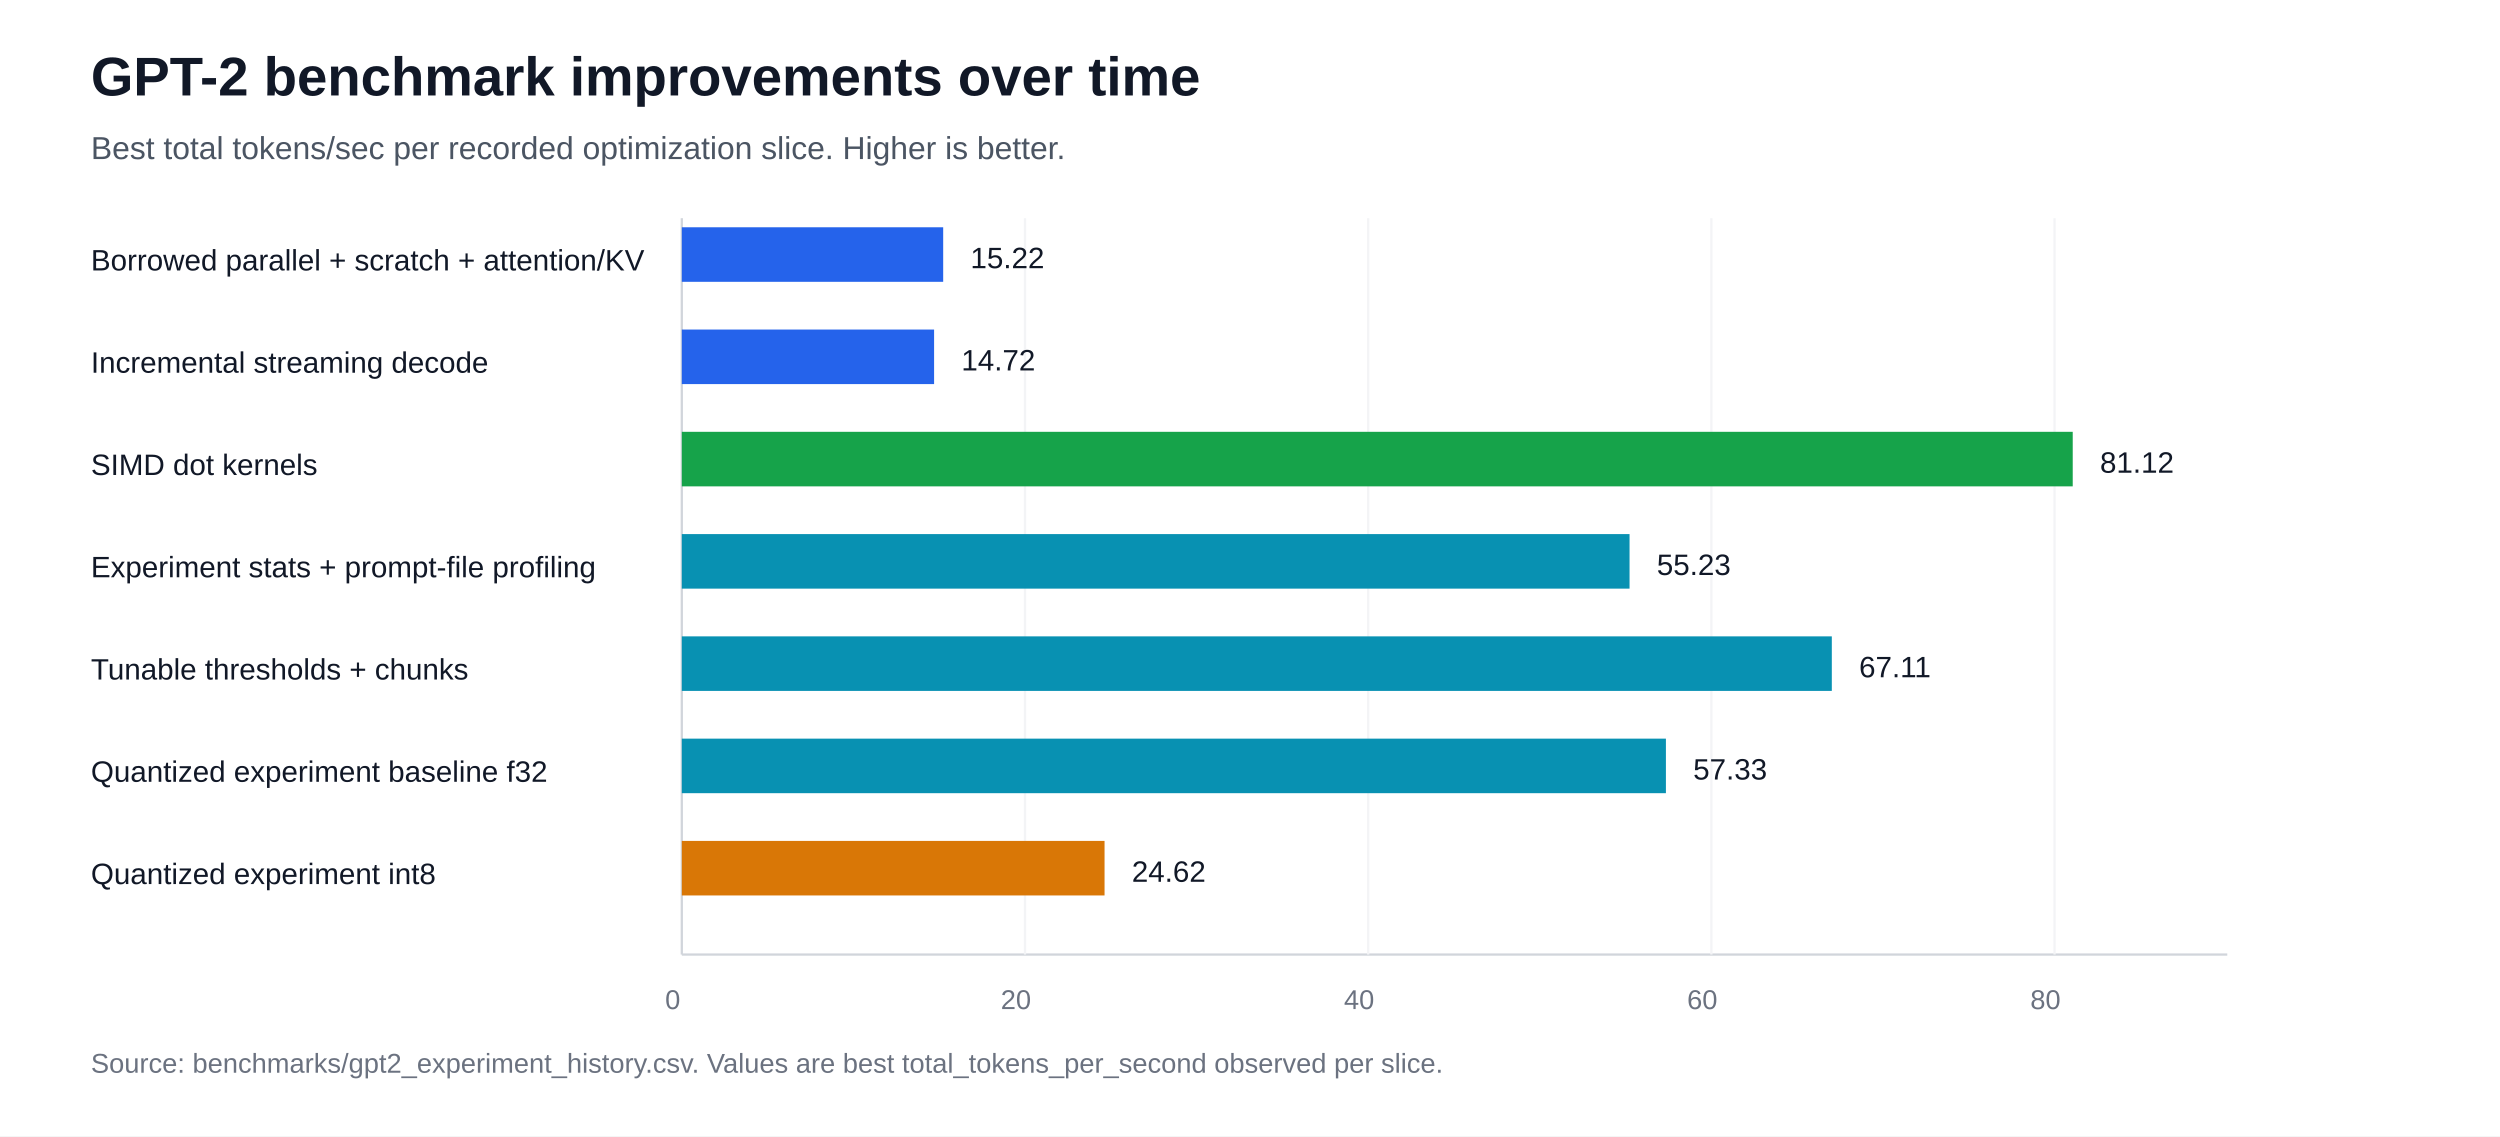
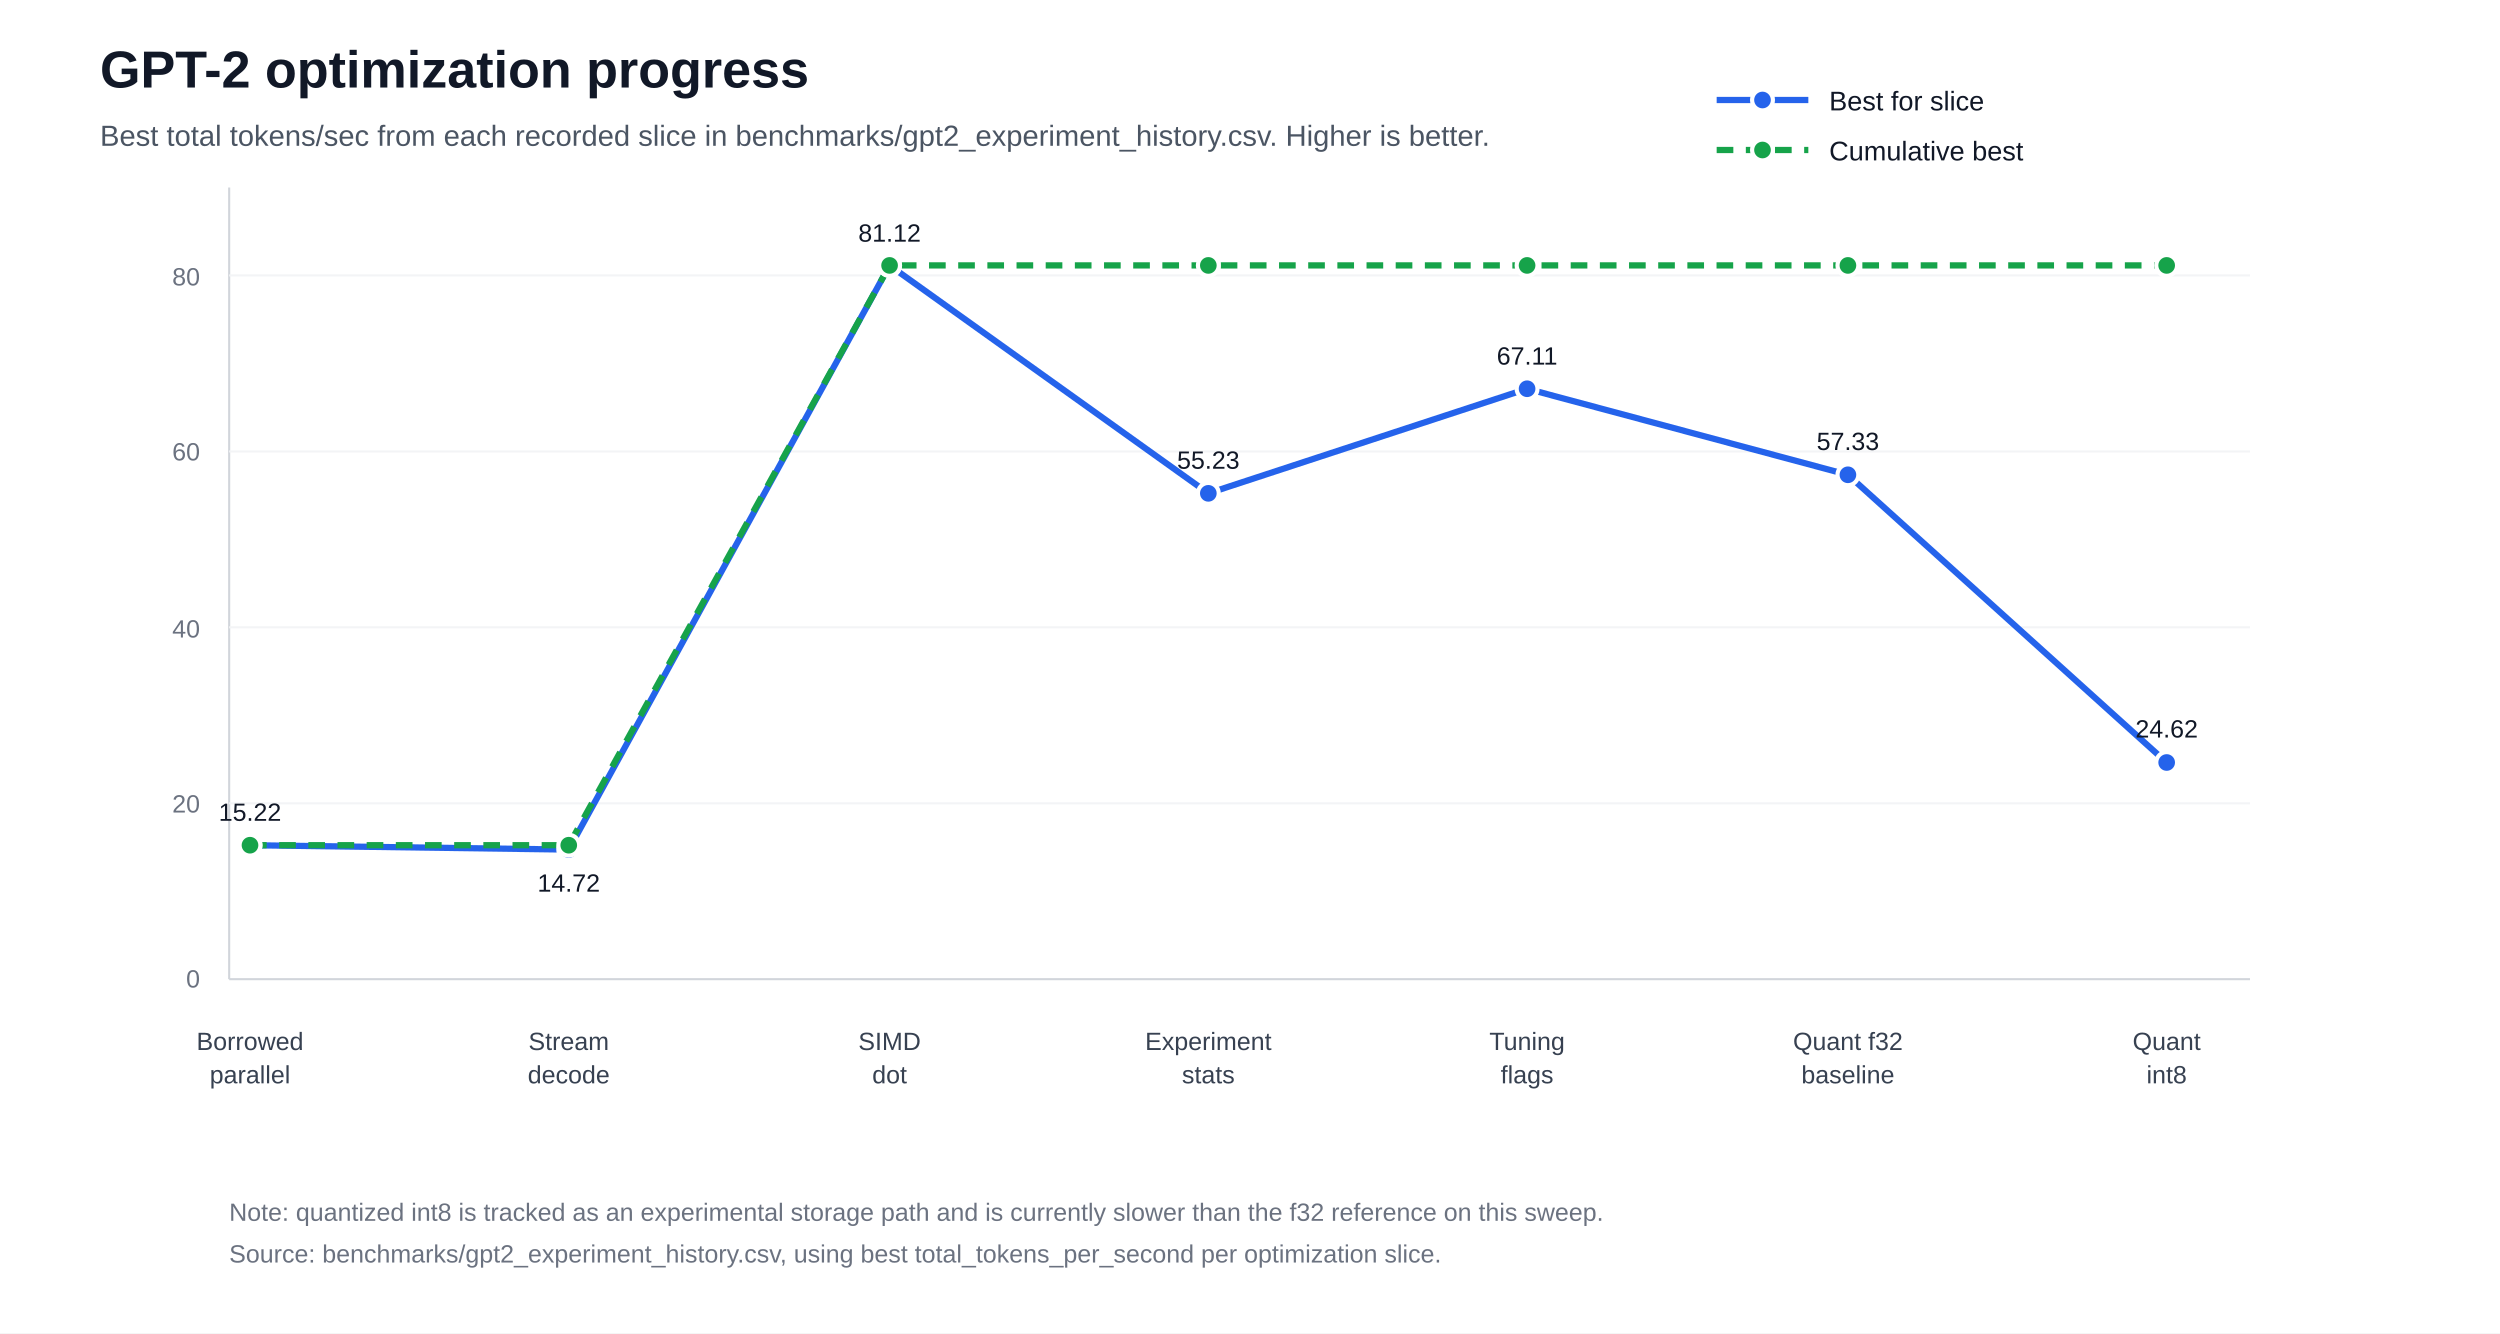
- <svg xmlns="http://www.w3.org/2000/svg" width="1100" height="500" viewBox="0 0 1100 500" role="img" aria-labelledby="title desc">
-   <rect width="1100" height="500" fill="#ffffff" />
-   <text x="40" y="42" font-family="Arial, sans-serif" font-size="24" font-weight="700" fill="#111827">GPT-2 benchmark improvements over time</text>
-   <text x="40" y="70" font-family="Arial, sans-serif" font-size="14" fill="#4b5563">Best total tokens/sec per recorded optimization slice. Higher is better.</text>
-   <line x1="300" y1="420" x2="980" y2="420" stroke="#d1d5db" stroke-width="1" />
-   <line x1="300" y1="96" x2="300" y2="420" stroke="#d1d5db" stroke-width="1" />
-   <text x="296" y="444" font-family="Arial, sans-serif" font-size="12" fill="#6b7280" text-anchor="middle">0</text>
-   <text x="447" y="444" font-family="Arial, sans-serif" font-size="12" fill="#6b7280" text-anchor="middle">20</text>
-   <text x="598" y="444" font-family="Arial, sans-serif" font-size="12" fill="#6b7280" text-anchor="middle">40</text>
-   <text x="749" y="444" font-family="Arial, sans-serif" font-size="12" fill="#6b7280" text-anchor="middle">60</text>
-   <text x="900" y="444" font-family="Arial, sans-serif" font-size="12" fill="#6b7280" text-anchor="middle">80</text>
-   <line x1="451" y1="96" x2="451" y2="420" stroke="#f3f4f6" stroke-width="1" />
-   <line x1="602" y1="96" x2="602" y2="420" stroke="#f3f4f6" stroke-width="1" />
-   <line x1="753" y1="96" x2="753" y2="420" stroke="#f3f4f6" stroke-width="1" />
-   <line x1="904" y1="96" x2="904" y2="420" stroke="#f3f4f6" stroke-width="1" />
-   <text x="40" y="119" font-family="Arial, sans-serif" font-size="13" fill="#111827">Borrowed parallel + scratch + attention/KV</text>
-   <rect x="300" y="100" width="115" height="24" fill="#2563eb" />
-   <text x="427" y="118" font-family="Arial, sans-serif" font-size="13" fill="#111827">15.22</text>
-   <text x="40" y="164" font-family="Arial, sans-serif" font-size="13" fill="#111827">Incremental streaming decode</text>
-   <rect x="300" y="145" width="111" height="24" fill="#2563eb" />
-   <text x="423" y="163" font-family="Arial, sans-serif" font-size="13" fill="#111827">14.72</text>
-   <text x="40" y="209" font-family="Arial, sans-serif" font-size="13" fill="#111827">SIMD dot kernels</text>
-   <rect x="300" y="190" width="612" height="24" fill="#16a34a" />
-   <text x="924" y="208" font-family="Arial, sans-serif" font-size="13" fill="#111827">81.12</text>
-   <text x="40" y="254" font-family="Arial, sans-serif" font-size="13" fill="#111827">Experiment stats + prompt-file profiling</text>
-   <rect x="300" y="235" width="417" height="24" fill="#0891b2" />
-   <text x="729" y="253" font-family="Arial, sans-serif" font-size="13" fill="#111827">55.23</text>
-   <text x="40" y="299" font-family="Arial, sans-serif" font-size="13" fill="#111827">Tunable thresholds + chunks</text>
-   <rect x="300" y="280" width="506" height="24" fill="#0891b2" />
-   <text x="818" y="298" font-family="Arial, sans-serif" font-size="13" fill="#111827">67.11</text>
-   <text x="40" y="344" font-family="Arial, sans-serif" font-size="13" fill="#111827">Quantized experiment baseline f32</text>
-   <rect x="300" y="325" width="433" height="24" fill="#0891b2" />
-   <text x="745" y="343" font-family="Arial, sans-serif" font-size="13" fill="#111827">57.33</text>
-   <text x="40" y="389" font-family="Arial, sans-serif" font-size="13" fill="#111827">Quantized experiment int8</text>
-   <rect x="300" y="370" width="186" height="24" fill="#d97706" />
-   <text x="498" y="388" font-family="Arial, sans-serif" font-size="13" fill="#111827">24.62</text>
-   <text x="40" y="472" font-family="Arial, sans-serif" font-size="12" fill="#6b7280">Source: benchmarks/gpt2_experiment_history.csv. Values are best total_tokens_per_second observed per slice.</text>
+ <svg xmlns="http://www.w3.org/2000/svg" width="1200" height="640" viewBox="0 0 1200 640" role="img" aria-labelledby="title desc">
+   <rect width="1200" height="640" fill="#ffffff" />
+   <text x="48" y="42" font-family="Arial, sans-serif" font-size="25" font-weight="700" fill="#111827">GPT-2 optimization progress</text>
+   <text x="48" y="70" font-family="Arial, sans-serif" font-size="14" fill="#4b5563">Best total tokens/sec from each recorded slice in benchmarks/gpt2_experiment_history.csv. Higher is better.</text>
+   <rect x="110" y="90" width="970" height="380" fill="#ffffff" />
+   <line x1="110" y1="470" x2="1080" y2="470" stroke="#d1d5db" stroke-width="1" />
+   <line x1="110" y1="90" x2="110" y2="470" stroke="#d1d5db" stroke-width="1" />
+   <g font-family="Arial, sans-serif" font-size="12" fill="#6b7280">
+     <text x="96" y="474" text-anchor="end">0</text>
+     <text x="96" y="390" text-anchor="end">20</text>
+     <text x="96" y="306" text-anchor="end">40</text>
+     <text x="96" y="221" text-anchor="end">60</text>
+     <text x="96" y="137" text-anchor="end">80</text>
+   </g>
+   <g stroke="#f3f4f6" stroke-width="1">
+     <line x1="110" y1="385.6" x2="1080" y2="385.6" />
+     <line x1="110" y1="301.1" x2="1080" y2="301.1" />
+     <line x1="110" y1="216.7" x2="1080" y2="216.7" />
+     <line x1="110" y1="132.2" x2="1080" y2="132.2" />
+   </g>
+   <polyline points="120,405.7 273,407.8 427,127.4 580,236.8 733,186.6 887,227.9 1040,366.0" fill="none" stroke="#2563eb" stroke-width="3" />
+   <polyline points="120,405.7 273,405.7 427,127.4 580,127.4 733,127.4 887,127.4 1040,127.4" fill="none" stroke="#16a34a" stroke-width="3" stroke-dasharray="8 6" />
+   <g fill="#2563eb" stroke="#ffffff" stroke-width="2">
+     <circle cx="120" cy="405.7" r="5" />
+     <circle cx="273" cy="407.8" r="5" />
+     <circle cx="427" cy="127.4" r="5" />
+     <circle cx="580" cy="236.8" r="5" />
+     <circle cx="733" cy="186.6" r="5" />
+     <circle cx="887" cy="227.9" r="5" />
+     <circle cx="1040" cy="366.0" r="5" />
+   </g>
+   <g fill="#16a34a" stroke="#ffffff" stroke-width="2">
+     <circle cx="120" cy="405.7" r="5" />
+     <circle cx="273" cy="405.7" r="5" />
+     <circle cx="427" cy="127.4" r="5" />
+     <circle cx="580" cy="127.4" r="5" />
+     <circle cx="733" cy="127.4" r="5" />
+     <circle cx="887" cy="127.4" r="5" />
+     <circle cx="1040" cy="127.4" r="5" />
+   </g>
+   <g font-family="Arial, sans-serif" font-size="12" fill="#111827">
+     <text x="120" y="394" text-anchor="middle">15.22</text>
+     <text x="273" y="428" text-anchor="middle">14.72</text>
+     <text x="427" y="116" text-anchor="middle">81.12</text>
+     <text x="580" y="225" text-anchor="middle">55.23</text>
+     <text x="733" y="175" text-anchor="middle">67.11</text>
+     <text x="887" y="216" text-anchor="middle">57.33</text>
+     <text x="1040" y="354" text-anchor="middle">24.62</text>
+   </g>
+   <g font-family="Arial, sans-serif" font-size="12" fill="#374151">
+     <text x="120" y="504" text-anchor="middle">Borrowed</text>
+     <text x="120" y="520" text-anchor="middle">parallel</text>
+     <text x="273" y="504" text-anchor="middle">Stream</text>
+     <text x="273" y="520" text-anchor="middle">decode</text>
+     <text x="427" y="504" text-anchor="middle">SIMD</text>
+     <text x="427" y="520" text-anchor="middle">dot</text>
+     <text x="580" y="504" text-anchor="middle">Experiment</text>
+     <text x="580" y="520" text-anchor="middle">stats</text>
+     <text x="733" y="504" text-anchor="middle">Tuning</text>
+     <text x="733" y="520" text-anchor="middle">flags</text>
+     <text x="887" y="504" text-anchor="middle">Quant f32</text>
+     <text x="887" y="520" text-anchor="middle">baseline</text>
+     <text x="1040" y="504" text-anchor="middle">Quant</text>
+     <text x="1040" y="520" text-anchor="middle">int8</text>
+   </g>
+   <g font-family="Arial, sans-serif" font-size="13" fill="#111827">
+     <line x1="824" y1="48" x2="868" y2="48" stroke="#2563eb" stroke-width="3" />
+     <circle cx="846" cy="48" r="5" fill="#2563eb" stroke="#ffffff" stroke-width="2" />
+     <text x="878" y="53">Best for slice</text>
+     <line x1="824" y1="72" x2="868" y2="72" stroke="#16a34a" stroke-width="3" stroke-dasharray="8 6" />
+     <circle cx="846" cy="72" r="5" fill="#16a34a" stroke="#ffffff" stroke-width="2" />
+     <text x="878" y="77">Cumulative best</text>
+   </g>
+   <text x="110" y="586" font-family="Arial, sans-serif" font-size="12" fill="#6b7280">Note: quantized int8 is tracked as an experimental storage path and is currently slower than the f32 reference on this sweep.</text>
+   <text x="110" y="606" font-family="Arial, sans-serif" font-size="12" fill="#6b7280">Source: benchmarks/gpt2_experiment_history.csv, using best total_tokens_per_second per optimization slice.</text>
</svg>
